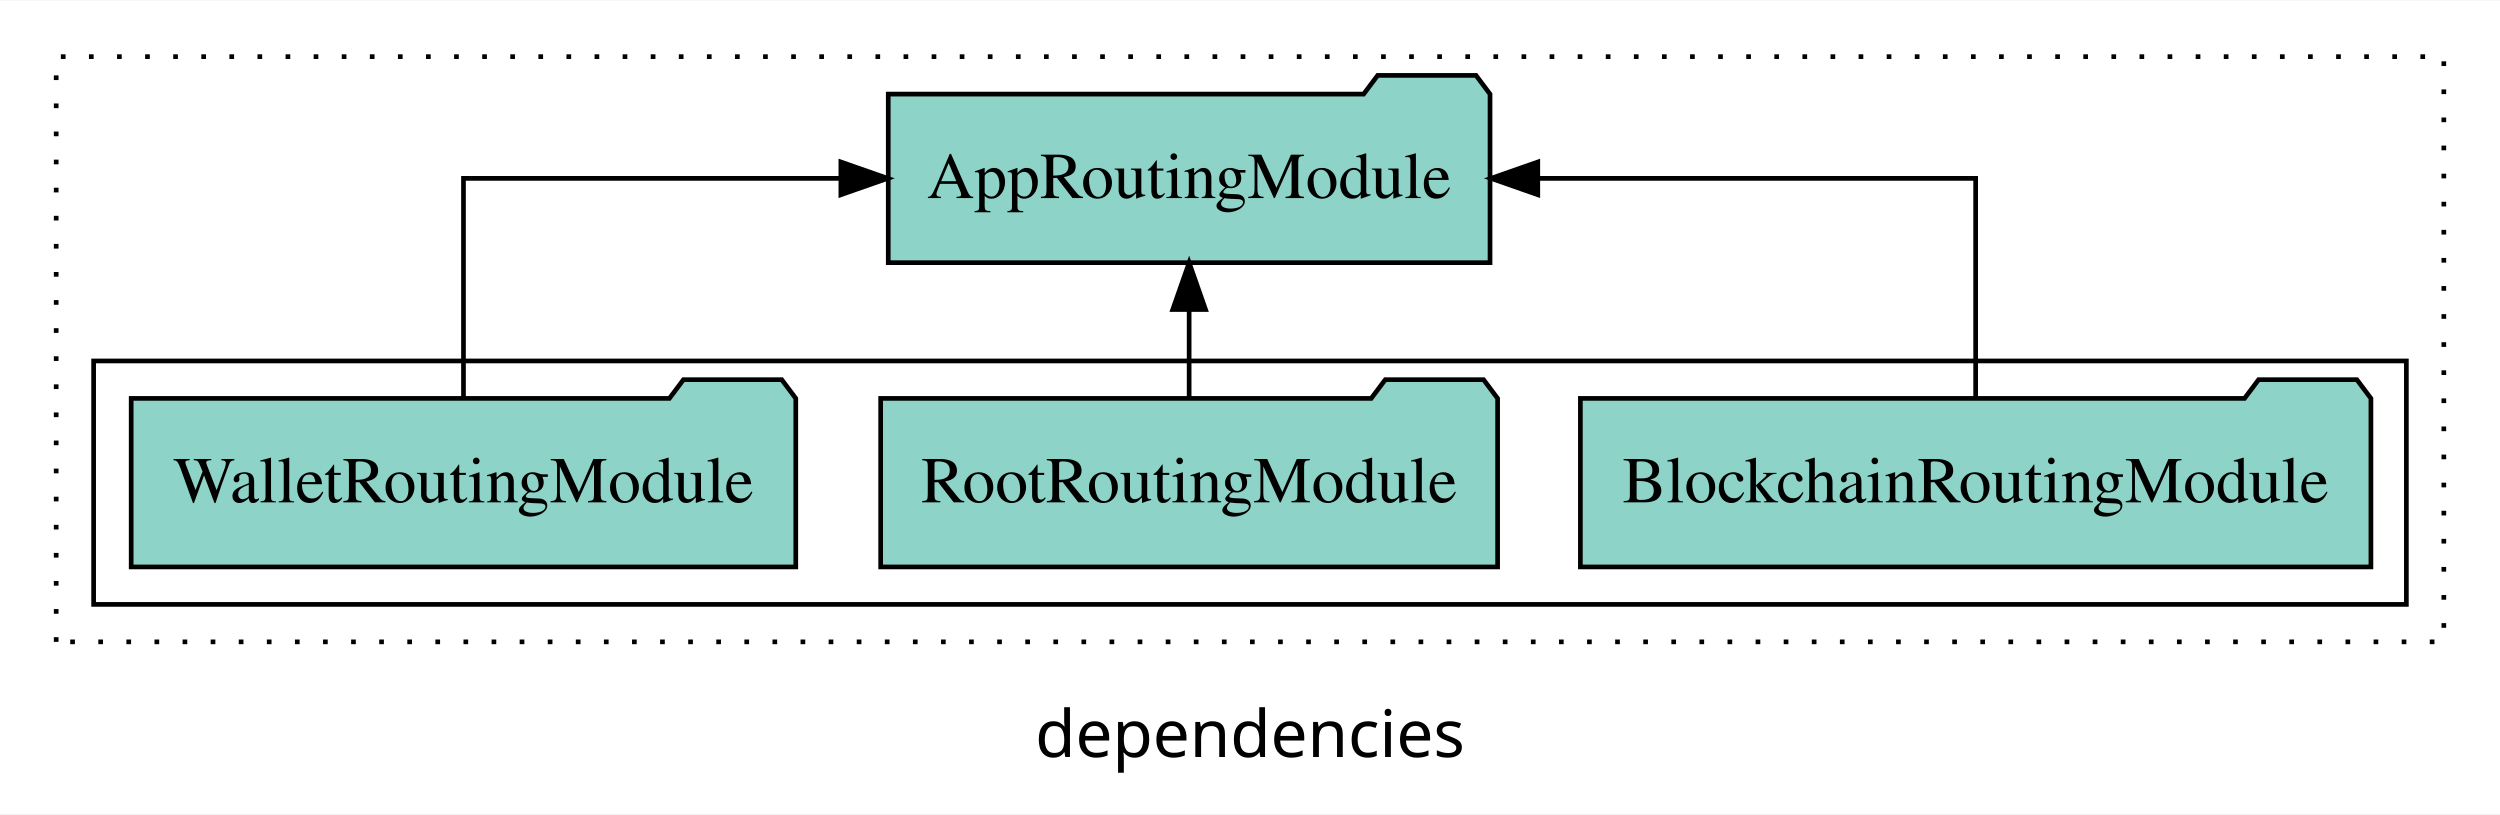
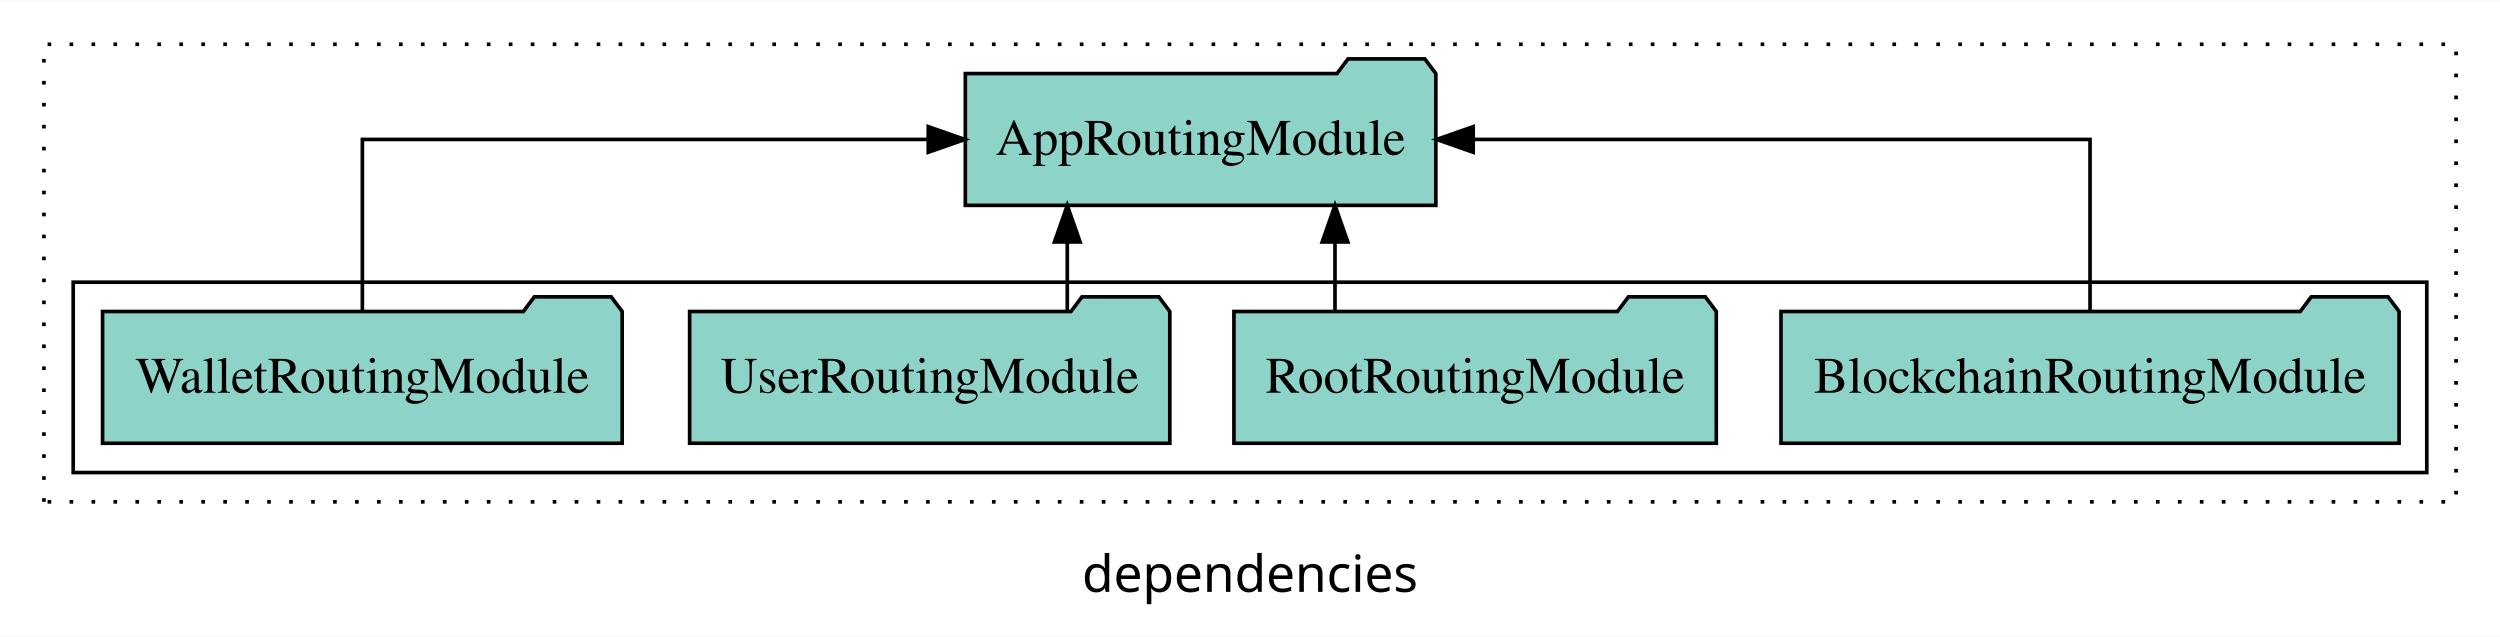
- <svg xmlns="http://www.w3.org/2000/svg" width="534pt" height="174pt" viewBox="0.00 0.00 534.00 173.80">
+ <svg xmlns="http://www.w3.org/2000/svg" width="683pt" height="174pt" viewBox="0.00 0.00 683.00 173.80">
  <g id="graph0" class="graph" transform="scale(1 1) rotate(0) translate(4 169.8)">
-     <polygon fill="white" stroke="transparent" points="-4,4 -4,-169.8 530,-169.8 530,4 -4,4" />
-     <text text-anchor="middle" x="263" y="-8.2" font-family="sans-serif" font-size="14.00">dependencies</text>
+     <polygon fill="white" stroke="transparent" points="-4,4 -4,-169.8 679,-169.8 679,4 -4,4" />
+     <text text-anchor="middle" x="337.5" y="-8.2" font-family="sans-serif" font-size="14.00">dependencies</text>
    <g id="clust1" class="cluster">
-       <polygon fill="none" stroke="black" stroke-dasharray="1,5" points="8,-32.8 8,-157.8 518,-157.8 518,-32.8 8,-32.8" />
+       <polygon fill="none" stroke="black" stroke-dasharray="1,5" points="8,-32.8 8,-157.8 667,-157.8 667,-32.8 8,-32.8" />
    </g>
    <g id="clust3" class="cluster">
-       <polygon fill="none" stroke="black" points="16,-40.8 16,-92.8 510,-92.8 510,-40.8 16,-40.8" />
+       <polygon fill="none" stroke="black" points="16,-40.8 16,-92.8 659,-92.8 659,-40.8 16,-40.8" />
    </g>
    <g id="node1" class="node">
-       <polygon fill="#8dd3c7" stroke="black" points="502.43,-84.8 499.43,-88.8 478.43,-88.8 475.43,-84.8 333.57,-84.8 333.57,-48.8 502.43,-48.8 502.43,-84.8" />
-       <text text-anchor="middle" x="418" y="-62.6" font-family="Times,serif" font-size="14.00">BlockchainRoutingModule</text>
+       <polygon fill="#8dd3c7" stroke="black" points="651.43,-84.8 648.43,-88.8 627.43,-88.8 624.43,-84.8 482.57,-84.8 482.57,-48.8 651.43,-48.8 651.43,-84.8" />
+       <text text-anchor="middle" x="567" y="-62.6" font-family="Times,serif" font-size="14.00">BlockchainRoutingModule</text>
+     </g>
+     <g id="node5" class="node">
+       <polygon fill="#8dd3c7" stroke="black" points="388.27,-149.8 385.27,-153.8 364.27,-153.8 361.27,-149.8 259.73,-149.8 259.73,-113.8 388.27,-113.8 388.27,-149.8" />
+       <text text-anchor="middle" x="324" y="-127.6" font-family="Times,serif" font-size="14.00">AppRoutingModule</text>
+     </g>
+     <g id="edge1" class="edge">
+       <path fill="none" stroke="black" d="M567,-84.91C567,-104.14 567,-131.8 567,-131.8 567,-131.8 398.48,-131.8 398.48,-131.8" />
+       <polygon fill="black" stroke="black" points="398.48,-128.3 388.48,-131.8 398.48,-135.3 398.48,-128.3" />
+     </g>
+     <g id="node2" class="node">
+       <polygon fill="#8dd3c7" stroke="black" points="464.89,-84.8 461.89,-88.8 440.89,-88.8 437.89,-84.8 333.11,-84.8 333.11,-48.8 464.89,-48.8 464.89,-84.8" />
+       <text text-anchor="middle" x="399" y="-62.6" font-family="Times,serif" font-size="14.00">RootRoutingModule</text>
+     </g>
+     <g id="edge2" class="edge">
+       <path fill="none" stroke="black" d="M360.72,-84.91C360.72,-84.91 360.72,-103.79 360.72,-103.79" />
+       <polygon fill="black" stroke="black" points="357.22,-103.79 360.72,-113.79 364.22,-103.79 357.22,-103.79" />
+     </g>
+     <g id="node3" class="node">
+       <polygon fill="#8dd3c7" stroke="black" points="315.59,-84.8 312.59,-88.8 291.59,-88.8 288.59,-84.8 184.41,-84.8 184.41,-48.8 315.59,-48.8 315.59,-84.8" />
+       <text text-anchor="middle" x="250" y="-62.6" font-family="Times,serif" font-size="14.00">UserRoutingModule</text>
+     </g>
+     <g id="edge3" class="edge">
+       <path fill="none" stroke="black" d="M287.58,-84.91C287.58,-84.91 287.58,-103.79 287.58,-103.79" />
+       <polygon fill="black" stroke="black" points="284.08,-103.79 287.58,-113.79 291.08,-103.79 284.08,-103.79" />
    </g>
    <g id="node4" class="node">
-       <polygon fill="#8dd3c7" stroke="black" points="314.27,-149.8 311.27,-153.8 290.27,-153.8 287.27,-149.8 185.73,-149.8 185.73,-113.8 314.27,-113.8 314.27,-149.8" />
-       <text text-anchor="middle" x="250" y="-127.6" font-family="Times,serif" font-size="14.00">AppRoutingModule</text>
-     </g>
-     <g id="edge1" class="edge">
-       <path fill="none" stroke="black" d="M418,-84.91C418,-104.14 418,-131.8 418,-131.8 418,-131.8 324.47,-131.8 324.47,-131.8" />
-       <polygon fill="black" stroke="black" points="324.47,-128.3 314.47,-131.8 324.47,-135.3 324.47,-128.3" />
-     </g>
-     <g id="node2" class="node">
-       <polygon fill="#8dd3c7" stroke="black" points="315.89,-84.8 312.89,-88.8 291.89,-88.8 288.89,-84.8 184.11,-84.8 184.11,-48.8 315.89,-48.8 315.89,-84.8" />
-       <text text-anchor="middle" x="250" y="-62.6" font-family="Times,serif" font-size="14.00">RootRoutingModule</text>
-     </g>
-     <g id="edge2" class="edge">
-       <path fill="none" stroke="black" d="M250,-84.91C250,-84.91 250,-103.79 250,-103.79" />
-       <polygon fill="black" stroke="black" points="246.5,-103.79 250,-113.79 253.5,-103.79 246.5,-103.79" />
-     </g>
-     <g id="node3" class="node">
      <polygon fill="#8dd3c7" stroke="black" points="165.98,-84.8 162.98,-88.8 141.98,-88.8 138.98,-84.8 24.02,-84.8 24.02,-48.8 165.98,-48.8 165.98,-84.8" />
      <text text-anchor="middle" x="95" y="-62.6" font-family="Times,serif" font-size="14.00">WalletRoutingModule</text>
    </g>
-     <g id="edge3" class="edge">
-       <path fill="none" stroke="black" d="M95,-84.91C95,-104.14 95,-131.8 95,-131.8 95,-131.8 175.61,-131.8 175.61,-131.8" />
-       <polygon fill="black" stroke="black" points="175.61,-135.3 185.61,-131.8 175.61,-128.3 175.61,-135.3" />
+     <g id="edge4" class="edge">
+       <path fill="none" stroke="black" d="M95,-84.91C95,-104.14 95,-131.8 95,-131.8 95,-131.8 249.6,-131.8 249.6,-131.8" />
+       <polygon fill="black" stroke="black" points="249.6,-135.3 259.6,-131.8 249.6,-128.3 249.6,-135.3" />
    </g>
  </g>
</svg>
